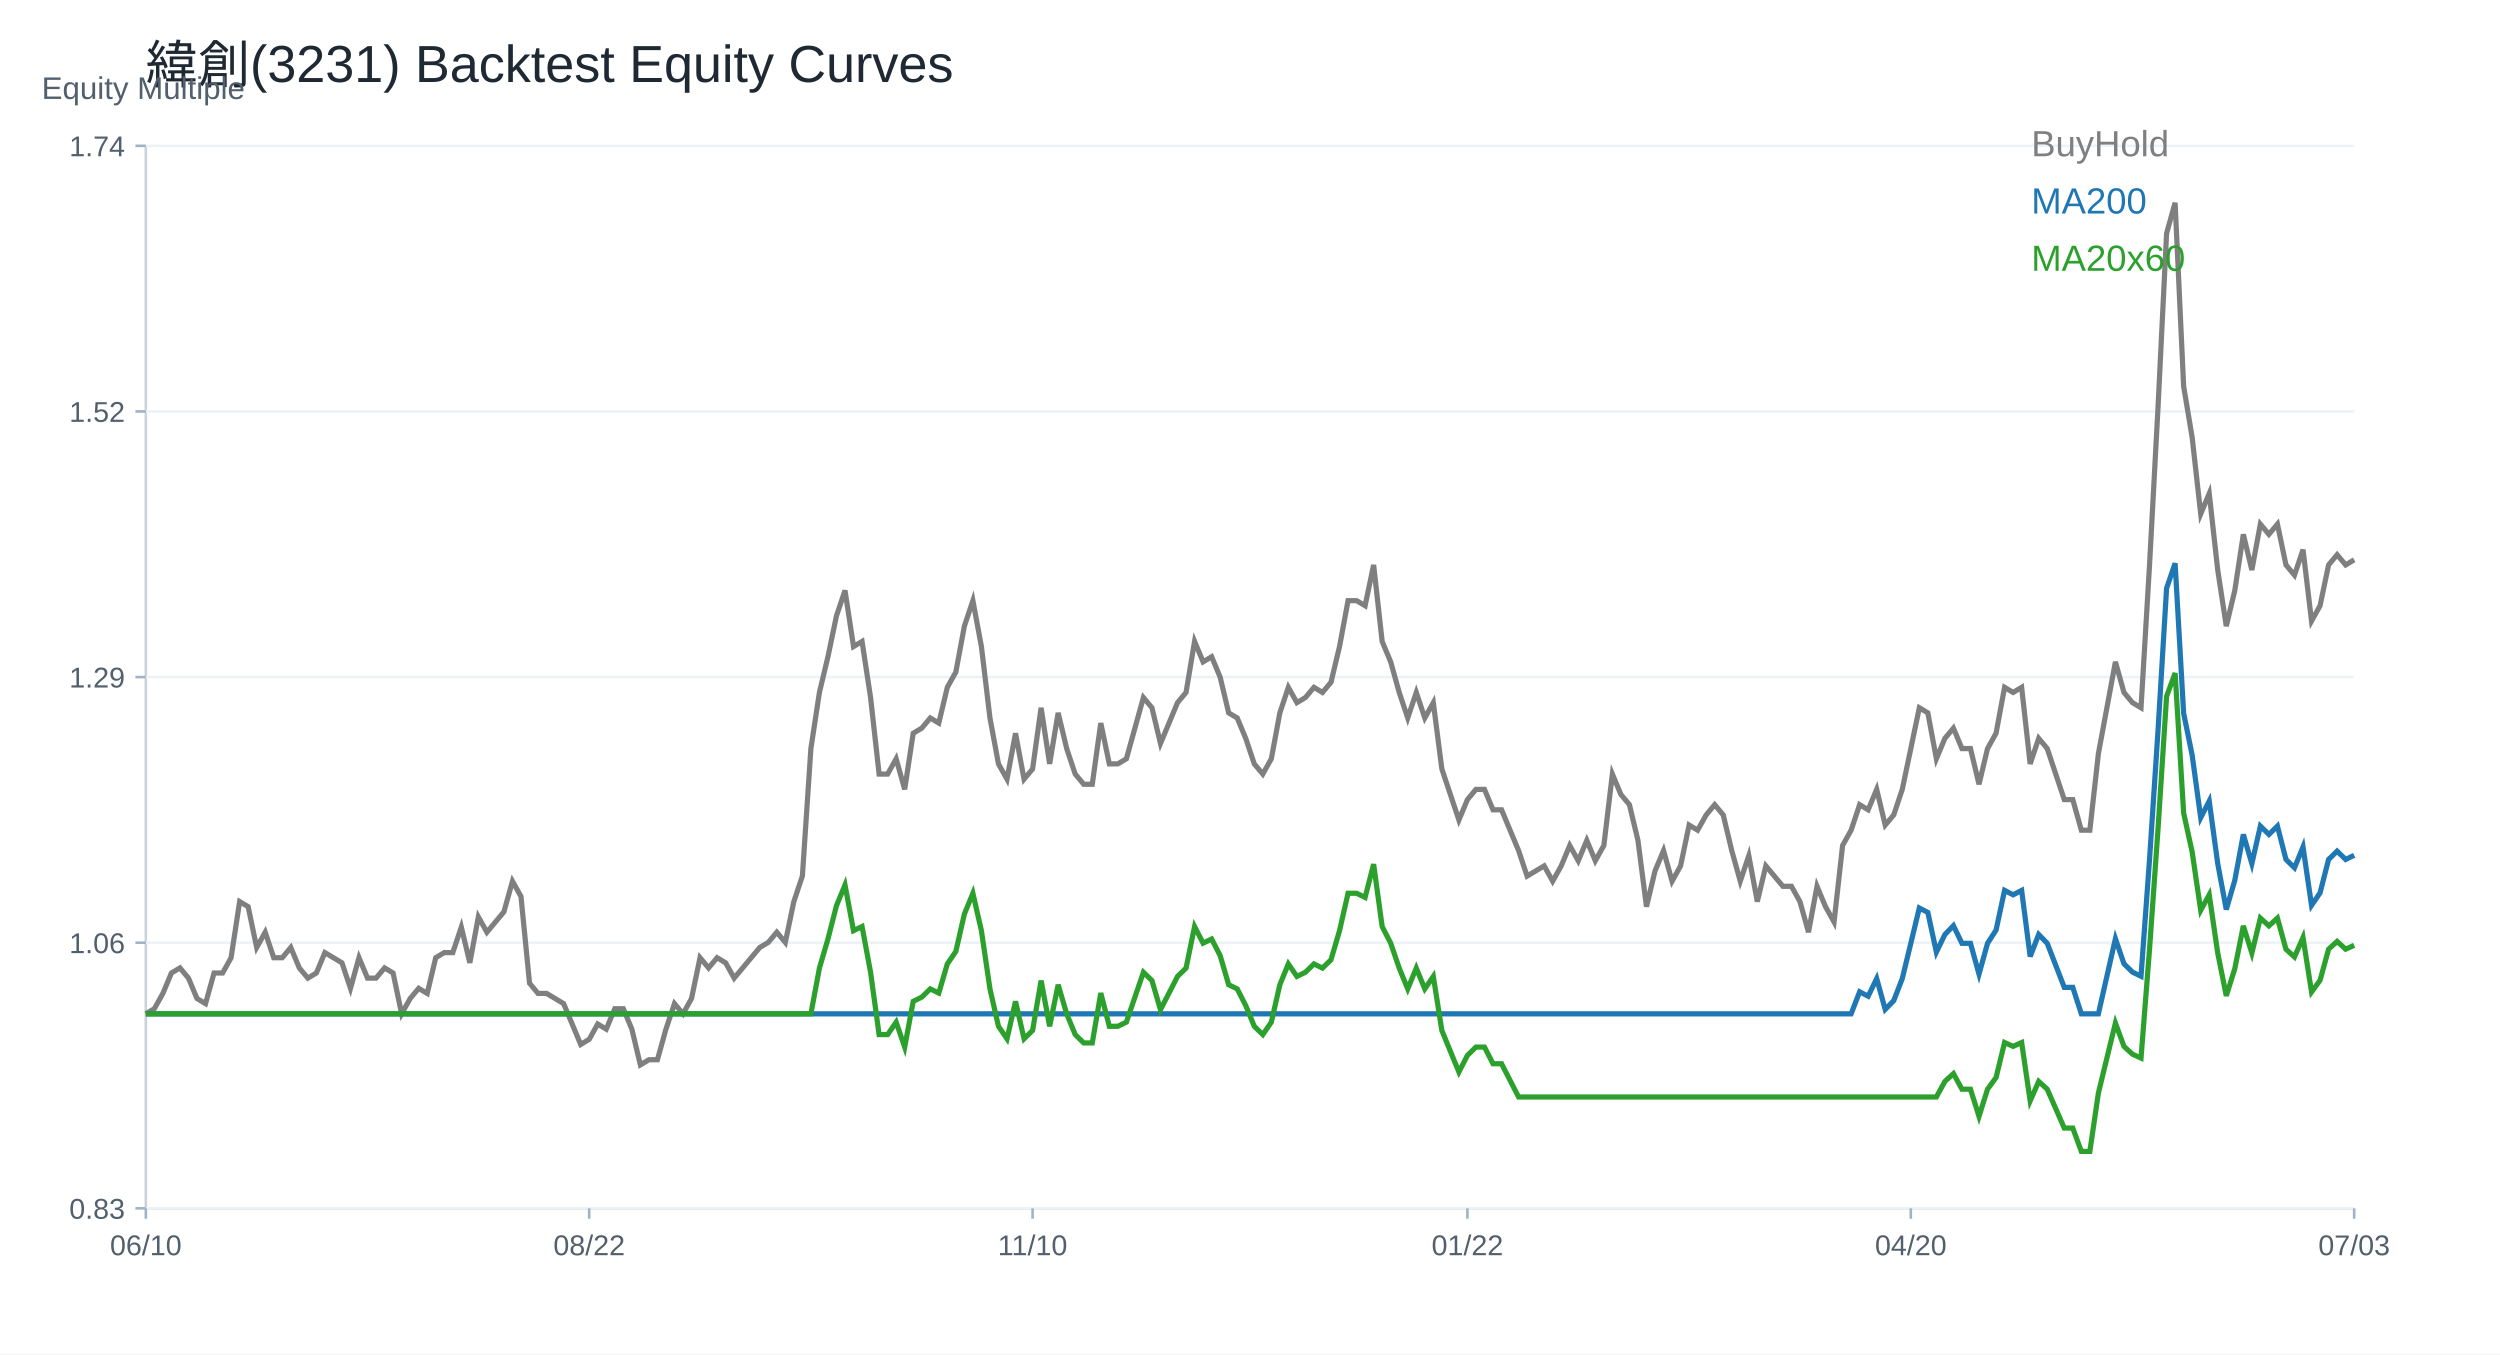
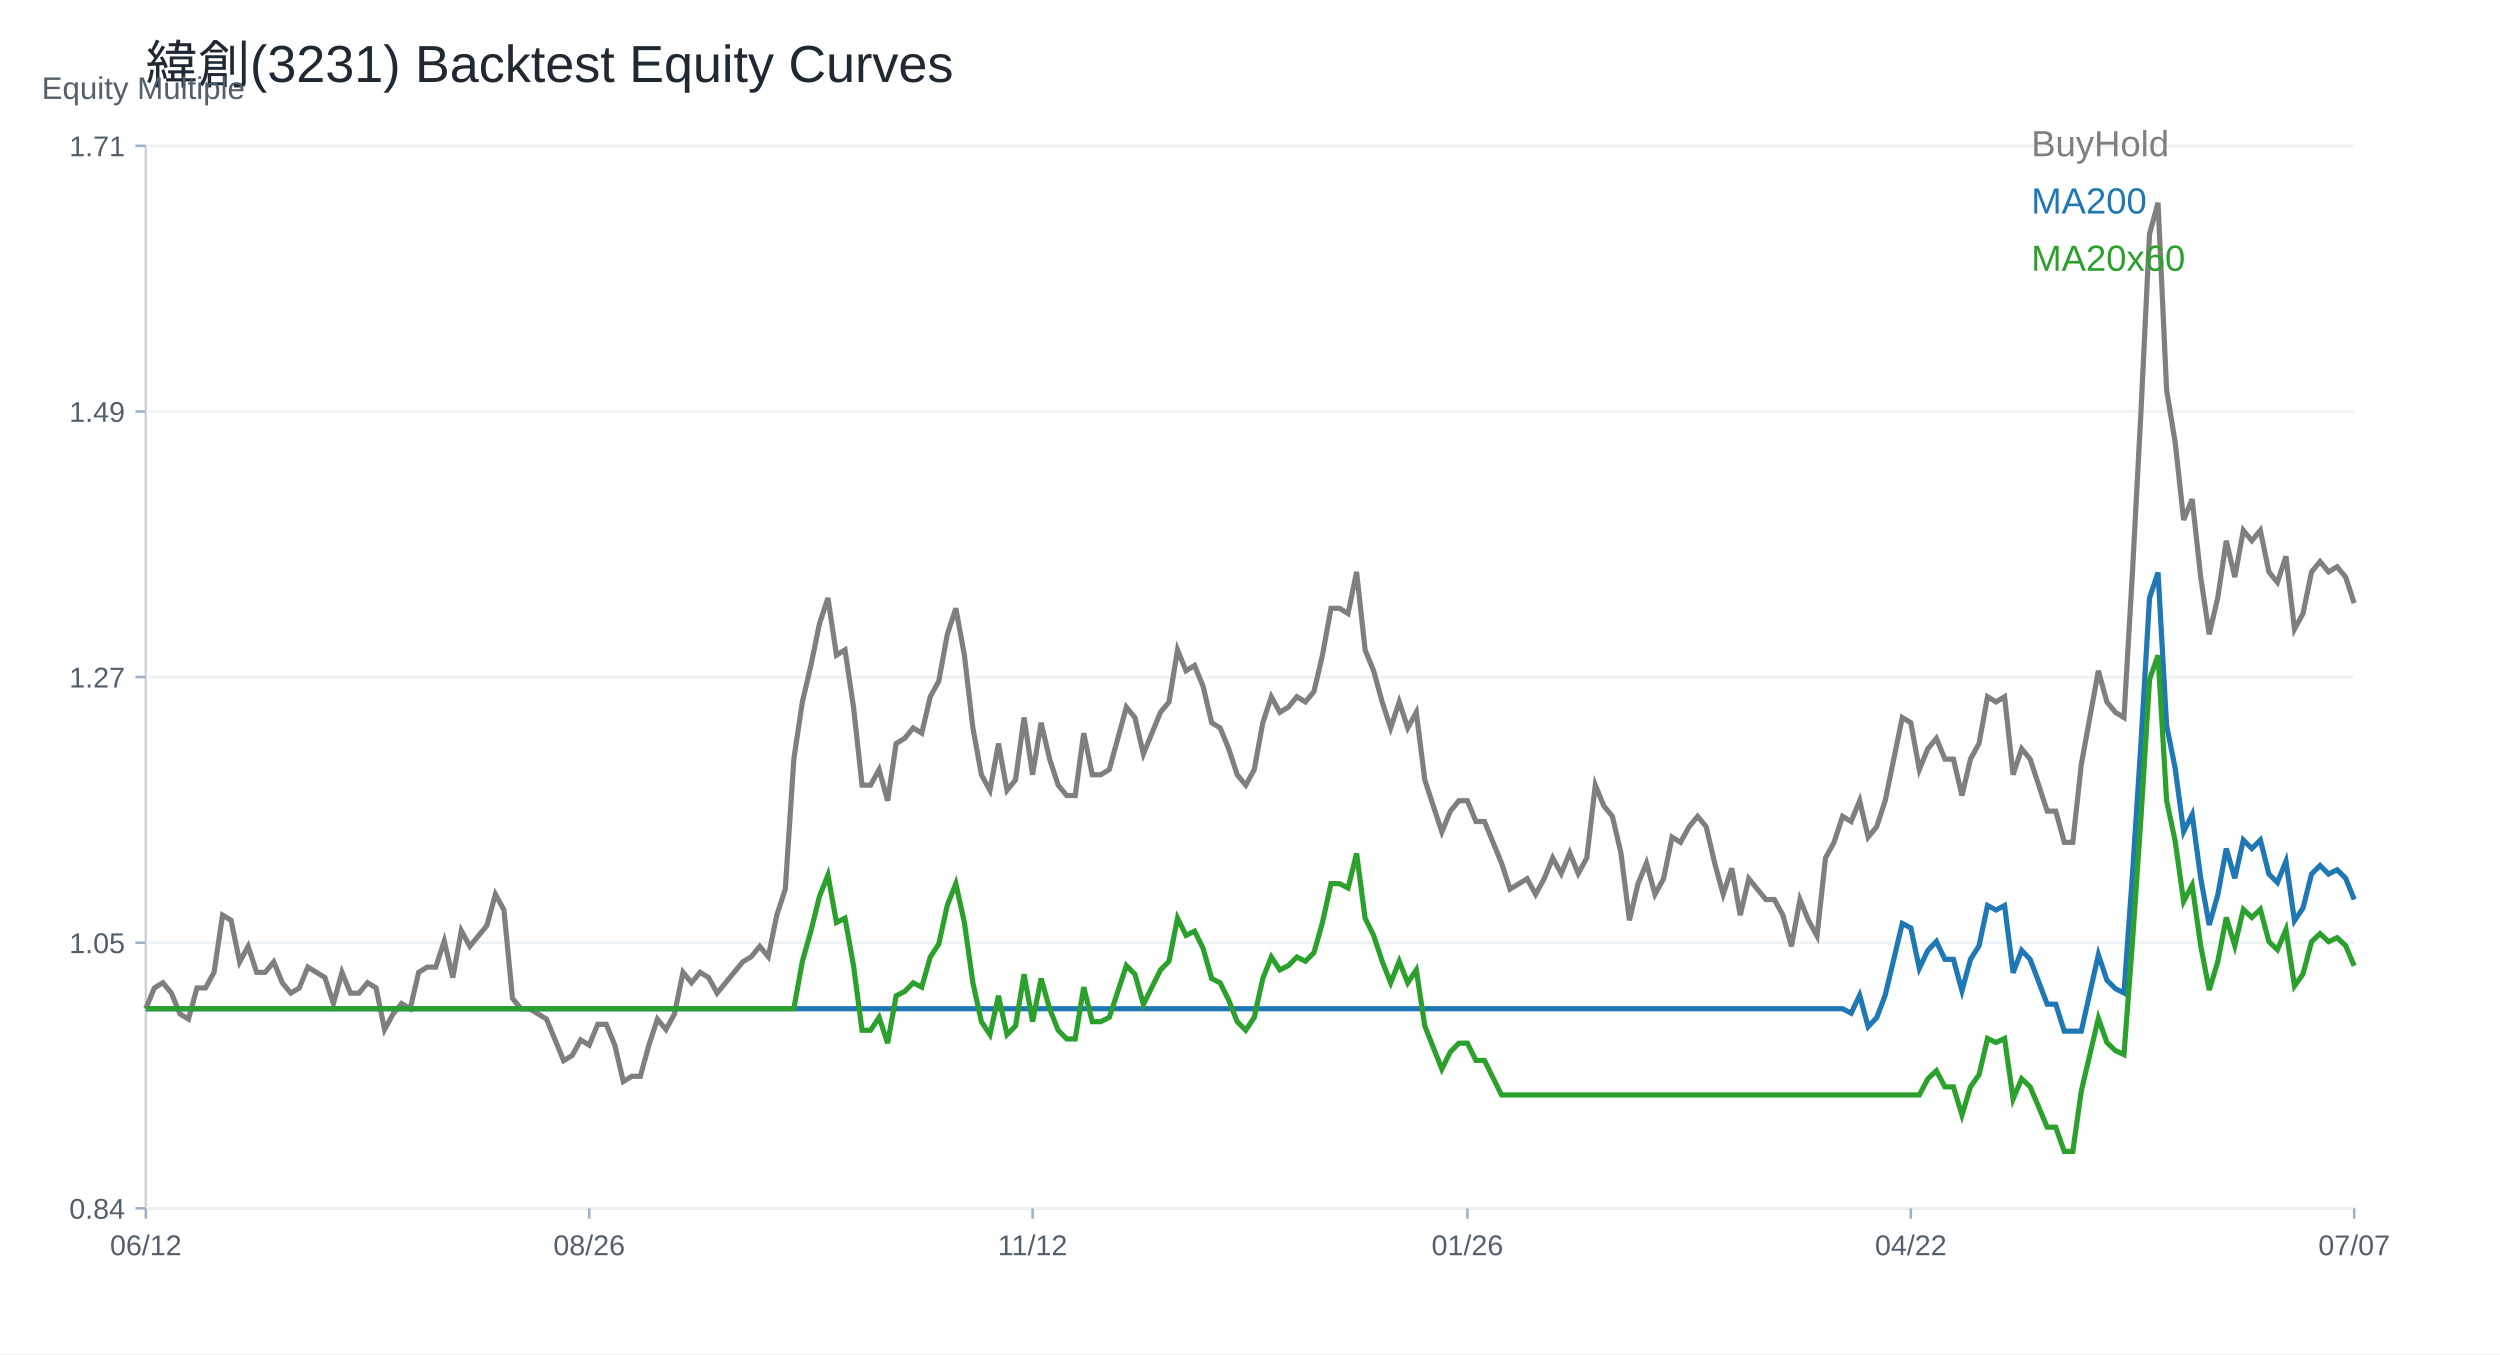
<svg xmlns="http://www.w3.org/2000/svg" width="960" height="520" viewBox="0 0 960 520">
  <rect width="100%" height="100%" fill="white" />
  <text x="56.00" y="32.00" font-size="20" font-family="Arial" fill="#1f2933" text-anchor="start">緯創(3231) Backtest Equity Curves</text>
  <line x1="56" y1="464" x2="904" y2="464" stroke="#cbd2d9" />
  <line x1="56" y1="56" x2="56" y2="464" stroke="#cbd2d9" />
  <text x="16.00" y="38.00" font-size="12" font-family="Arial" fill="#52606d" text-anchor="start">Equity Multiple</text>
  <line x1="56" y1="464.00" x2="904" y2="464.00" stroke="#edf2f7" />
  <line x1="52" y1="464.00" x2="56" y2="464.00" stroke="#9fb3c8" />
-   <text x="48.00" y="468.00" font-size="11" font-family="Arial" fill="#52606d" text-anchor="end">0.83</text>
+   <text x="48.00" y="468.00" font-size="11" font-family="Arial" fill="#52606d" text-anchor="end">0.84</text>
  <line x1="56" y1="362.00" x2="904" y2="362.00" stroke="#edf2f7" />
  <line x1="52" y1="362.00" x2="56" y2="362.00" stroke="#9fb3c8" />
-   <text x="48.00" y="366.00" font-size="11" font-family="Arial" fill="#52606d" text-anchor="end">1.06</text>
+   <text x="48.00" y="366.00" font-size="11" font-family="Arial" fill="#52606d" text-anchor="end">1.05</text>
  <line x1="56" y1="260.00" x2="904" y2="260.00" stroke="#edf2f7" />
  <line x1="52" y1="260.00" x2="56" y2="260.00" stroke="#9fb3c8" />
-   <text x="48.00" y="264.00" font-size="11" font-family="Arial" fill="#52606d" text-anchor="end">1.29</text>
+   <text x="48.00" y="264.00" font-size="11" font-family="Arial" fill="#52606d" text-anchor="end">1.27</text>
  <line x1="56" y1="158.00" x2="904" y2="158.00" stroke="#edf2f7" />
  <line x1="52" y1="158.00" x2="56" y2="158.00" stroke="#9fb3c8" />
-   <text x="48.00" y="162.00" font-size="11" font-family="Arial" fill="#52606d" text-anchor="end">1.52</text>
+   <text x="48.00" y="162.00" font-size="11" font-family="Arial" fill="#52606d" text-anchor="end">1.49</text>
  <line x1="56" y1="56.00" x2="904" y2="56.00" stroke="#edf2f7" />
  <line x1="52" y1="56.00" x2="56" y2="56.00" stroke="#9fb3c8" />
-   <text x="48.00" y="60.00" font-size="11" font-family="Arial" fill="#52606d" text-anchor="end">1.74</text>
+   <text x="48.00" y="60.00" font-size="11" font-family="Arial" fill="#52606d" text-anchor="end">1.71</text>
  <line x1="56.00" y1="464" x2="56.00" y2="468" stroke="#9fb3c8" />
-   <text x="56.00" y="482.00" font-size="11" font-family="Arial" fill="#52606d" text-anchor="middle">06/10</text>
+   <text x="56.00" y="482.00" font-size="11" font-family="Arial" fill="#52606d" text-anchor="middle">06/12</text>
  <line x1="226.25" y1="464" x2="226.25" y2="468" stroke="#9fb3c8" />
-   <text x="226.25" y="482.00" font-size="11" font-family="Arial" fill="#52606d" text-anchor="middle">08/22</text>
+   <text x="226.25" y="482.00" font-size="11" font-family="Arial" fill="#52606d" text-anchor="middle">08/26</text>
  <line x1="396.51" y1="464" x2="396.51" y2="468" stroke="#9fb3c8" />
-   <text x="396.51" y="482.00" font-size="11" font-family="Arial" fill="#52606d" text-anchor="middle">11/10</text>
+   <text x="396.51" y="482.00" font-size="11" font-family="Arial" fill="#52606d" text-anchor="middle">11/12</text>
  <line x1="563.49" y1="464" x2="563.49" y2="468" stroke="#9fb3c8" />
-   <text x="563.49" y="482.00" font-size="11" font-family="Arial" fill="#52606d" text-anchor="middle">01/22</text>
+   <text x="563.49" y="482.00" font-size="11" font-family="Arial" fill="#52606d" text-anchor="middle">01/26</text>
  <line x1="733.75" y1="464" x2="733.75" y2="468" stroke="#9fb3c8" />
-   <text x="733.75" y="482.00" font-size="11" font-family="Arial" fill="#52606d" text-anchor="middle">04/20</text>
+   <text x="733.75" y="482.00" font-size="11" font-family="Arial" fill="#52606d" text-anchor="middle">04/22</text>
  <line x1="904.00" y1="464" x2="904.00" y2="468" stroke="#9fb3c8" />
-   <text x="904.00" y="482.00" font-size="11" font-family="Arial" fill="#52606d" text-anchor="middle">07/03</text>
-   <polyline fill="none" stroke="#7f7f7f" stroke-width="2" points="56.00,389.31 59.27,387.35 62.55,381.47 65.82,373.64 69.10,371.68 72.37,375.60 75.64,383.43 78.92,385.39 82.19,373.64 85.47,373.64 88.74,367.76 92.02,346.22 95.29,348.17 98.56,363.84 101.84,357.97 105.11,367.76 108.39,367.76 111.66,363.84 114.93,371.68 118.21,375.60 121.48,373.64 124.76,365.80 128.03,367.76 131.31,369.72 134.58,379.52 137.85,367.76 141.13,375.60 144.40,375.60 147.68,371.68 150.95,373.64 154.22,389.31 157.50,383.43 160.77,379.52 164.05,381.47 167.32,367.76 170.59,365.80 173.87,365.80 177.14,356.01 180.42,369.72 183.69,352.09 186.97,357.97 190.24,354.05 193.51,350.13 196.79,338.38 200.06,344.26 203.34,377.56 206.61,381.47 209.88,381.47 213.16,383.43 216.43,385.39 219.71,393.23 222.98,401.06 226.25,399.10 229.53,393.23 232.80,395.19 236.08,387.35 239.35,387.35 242.63,395.19 245.90,408.90 249.17,406.94 252.45,406.94 255.72,395.19 259.00,385.39 262.27,389.31 265.54,383.43 268.82,367.76 272.09,371.68 275.37,367.76 278.64,369.72 281.92,375.60 285.19,371.68 288.46,367.76 291.74,363.84 295.01,361.89 298.29,357.97 301.56,361.89 304.83,346.22 308.11,336.42 311.38,287.45 314.66,265.90 317.93,252.19 321.20,236.52 324.48,226.73 327.75,248.27 331.03,246.32 334.30,267.86 337.58,297.24 340.85,297.24 344.12,291.37 347.40,303.12 350.67,281.57 353.95,279.62 357.22,275.70 360.49,277.66 363.77,263.94 367.04,258.07 370.32,240.44 373.59,230.65 376.86,248.27 380.14,275.70 383.41,293.33 386.69,299.20 389.96,281.57 393.24,299.20 396.51,295.29 399.78,271.78 403.06,293.33 406.33,273.74 409.61,287.45 412.88,297.24 416.15,301.16 419.43,301.16 422.70,277.66 425.98,293.33 429.25,293.33 432.53,291.37 435.80,279.62 439.07,267.86 442.35,271.78 445.62,285.49 448.90,277.66 452.17,269.82 455.44,265.90 458.72,246.32 461.99,254.15 465.27,252.19 468.54,260.03 471.81,273.74 475.09,275.70 478.36,283.53 481.64,293.33 484.91,297.24 488.19,291.37 491.46,273.74 494.73,263.94 498.01,269.82 501.28,267.86 504.56,263.94 507.83,265.90 511.10,261.99 514.38,248.27 517.65,230.65 520.93,230.65 524.20,232.60 527.47,216.93 530.75,246.32 534.02,254.15 537.30,265.90 540.57,275.70 543.85,265.90 547.12,275.70 550.39,269.82 553.67,295.29 556.94,305.08 560.22,314.87 563.49,307.04 566.76,303.12 570.04,303.12 573.31,310.96 576.59,310.96 579.86,318.79 583.14,326.63 586.41,336.42 589.68,334.46 592.96,332.50 596.23,338.38 599.51,332.50 602.78,324.67 606.05,330.54 609.33,322.71 612.60,330.54 615.88,324.67 619.15,297.24 622.42,305.08 625.70,309.00 628.97,322.71 632.25,348.17 635.52,334.46 638.80,326.63 642.07,338.38 645.34,332.50 648.62,316.83 651.89,318.79 655.17,312.92 658.44,309.00 661.71,312.92 664.99,326.63 668.26,338.38 671.54,328.59 674.81,346.22 678.08,332.50 681.36,336.42 684.63,340.34 687.91,340.34 691.18,346.22 694.46,357.97 697.73,340.34 701.00,348.17 704.28,354.05 707.55,324.67 710.83,318.79 714.10,309.00 717.37,310.96 720.65,303.12 723.92,316.83 727.20,312.92 730.47,303.12 733.75,287.45 737.02,271.78 740.29,273.74 743.57,291.37 746.84,283.53 750.12,279.62 753.39,287.45 756.66,287.45 759.94,301.16 763.21,287.45 766.49,281.57 769.76,263.94 773.03,265.90 776.31,263.94 779.58,293.33 782.86,283.53 786.13,287.45 789.41,297.24 792.68,307.04 795.95,307.04 799.23,318.79 802.50,318.79 805.78,289.41 809.05,271.78 812.32,254.15 815.60,265.90 818.87,269.82 822.15,271.78 825.42,216.93 828.69,156.21 831.97,89.61 835.24,77.86 838.52,148.37 841.79,167.96 845.07,197.35 848.34,189.51 851.61,218.89 854.89,240.44 858.16,226.73 861.44,205.18 864.71,218.89 867.98,201.26 871.26,205.18 874.53,201.26 877.81,216.93 881.08,220.85 884.36,211.06 887.63,238.48 890.90,232.60 894.18,216.93 897.45,213.02 900.73,216.93 904.00,214.97" />
+   <text x="904.00" y="482.00" font-size="11" font-family="Arial" fill="#52606d" text-anchor="middle">07/07</text>
+   <polyline fill="none" stroke="#7f7f7f" stroke-width="2" points="56.00,387.35 59.27,379.36 62.55,377.36 65.82,381.36 69.10,389.34 72.37,391.34 75.64,379.36 78.92,379.36 82.19,373.37 85.47,351.41 88.74,353.40 92.02,369.38 95.29,363.39 98.56,373.37 101.84,373.37 105.11,369.38 108.39,377.36 111.66,381.36 114.93,379.36 118.21,371.37 121.48,373.37 124.76,375.37 128.03,385.35 131.31,373.37 134.58,381.36 137.85,381.36 141.13,377.36 144.40,379.36 147.68,395.33 150.95,389.34 154.22,385.35 157.50,387.35 160.77,373.37 164.05,371.37 167.32,371.37 170.59,361.39 173.87,375.37 177.14,357.40 180.42,363.39 183.69,359.39 186.97,355.40 190.24,343.42 193.51,349.41 196.79,383.35 200.06,387.35 203.34,387.35 206.61,389.34 209.88,391.34 213.16,399.33 216.43,407.31 219.71,405.32 222.98,399.33 226.25,401.32 229.53,393.34 232.80,393.34 236.08,401.32 239.35,415.30 242.63,413.30 245.90,413.30 249.17,401.32 252.45,391.34 255.72,395.33 259.00,389.34 262.27,373.37 265.54,377.36 268.82,373.37 272.09,375.37 275.37,381.36 278.64,377.36 281.92,373.37 285.19,369.38 288.46,367.38 291.74,363.39 295.01,367.38 298.29,351.41 301.56,341.42 304.83,291.50 308.11,269.54 311.38,255.56 314.66,239.59 317.93,229.61 321.20,251.57 324.48,249.57 327.75,271.54 331.03,301.49 334.30,301.49 337.58,295.50 340.85,307.48 344.12,285.51 347.40,283.52 350.67,279.52 353.95,281.52 357.22,267.54 360.49,261.55 363.77,243.58 367.04,233.60 370.32,251.57 373.59,279.52 376.86,297.49 380.14,303.49 383.41,285.51 386.69,303.49 389.96,299.49 393.24,275.53 396.51,297.49 399.78,277.53 403.06,291.50 406.33,301.49 409.61,305.48 412.88,305.48 416.15,281.52 419.43,297.49 422.70,297.49 425.98,295.50 429.25,283.52 432.53,271.54 435.80,275.53 439.07,289.51 442.35,281.52 445.62,273.53 448.90,269.54 452.17,249.57 455.44,257.56 458.72,255.56 461.99,263.55 465.27,277.53 468.54,279.52 471.81,287.51 475.09,297.49 478.36,301.49 481.64,295.50 484.91,277.53 488.19,267.54 491.46,273.53 494.73,271.54 498.01,267.54 501.28,269.54 504.56,265.55 507.83,251.57 511.10,233.60 514.38,233.60 517.65,235.60 520.93,219.62 524.20,249.57 527.47,257.56 530.75,269.54 534.02,279.52 537.30,269.54 540.57,279.52 543.85,273.53 547.12,299.49 550.39,309.48 553.67,319.46 556.94,311.47 560.22,307.48 563.49,307.48 566.76,315.47 570.04,315.47 573.31,323.45 576.59,331.44 579.86,341.42 583.14,339.43 586.41,337.43 589.68,343.42 592.96,337.43 596.23,329.44 599.51,335.43 602.78,327.45 606.05,335.43 609.33,329.44 612.60,301.49 615.88,309.48 619.15,313.47 622.42,327.45 625.70,353.40 628.97,339.43 632.25,331.44 635.52,343.42 638.80,337.43 642.07,321.46 645.34,323.45 648.62,317.46 651.89,313.47 655.17,317.46 658.44,331.44 661.71,343.42 664.99,333.44 668.26,351.41 671.54,337.43 674.81,341.42 678.08,345.42 681.36,345.42 684.63,351.41 687.91,363.39 691.18,345.42 694.46,353.40 697.73,359.39 701.00,329.44 704.28,323.45 707.55,313.47 710.83,315.47 714.10,307.48 717.37,321.46 720.65,317.46 723.92,307.48 727.20,291.50 730.47,275.53 733.75,277.53 737.02,295.50 740.29,287.51 743.57,283.52 746.84,291.50 750.12,291.50 753.39,305.48 756.66,291.50 759.94,285.51 763.21,267.54 766.49,269.54 769.76,267.54 773.03,297.49 776.31,287.51 779.58,291.50 782.86,301.49 786.13,311.47 789.41,311.47 792.68,323.45 795.95,323.45 799.23,293.50 802.50,275.53 805.78,257.56 809.05,269.54 812.32,273.53 815.60,275.53 818.87,219.62 822.15,157.73 825.42,89.84 828.69,77.86 831.97,149.74 835.24,169.71 838.52,199.66 841.79,191.67 845.07,221.62 848.34,243.58 851.61,229.61 854.89,207.64 858.16,221.62 861.44,203.65 864.71,207.64 867.98,203.65 871.26,219.62 874.53,223.62 877.81,213.63 881.08,241.59 884.36,235.60 887.63,219.62 890.90,215.63 894.18,219.62 897.45,217.63 900.73,221.62 904.00,231.60" />
  <text x="780.00" y="60.00" font-size="14" font-family="Arial" fill="#7f7f7f" text-anchor="start">BuyHold</text>
-   <polyline fill="none" stroke="#1f77b4" stroke-width="2" points="56.00,389.31 59.27,389.31 62.55,389.31 65.82,389.31 69.10,389.31 72.37,389.31 75.64,389.31 78.92,389.31 82.19,389.31 85.47,389.31 88.74,389.31 92.02,389.31 95.29,389.31 98.56,389.31 101.84,389.31 105.11,389.31 108.39,389.31 111.66,389.31 114.93,389.31 118.21,389.31 121.48,389.31 124.76,389.31 128.03,389.31 131.31,389.31 134.58,389.31 137.85,389.31 141.13,389.31 144.40,389.31 147.68,389.31 150.95,389.31 154.22,389.31 157.50,389.31 160.77,389.31 164.05,389.31 167.32,389.31 170.59,389.31 173.87,389.31 177.14,389.31 180.42,389.31 183.69,389.31 186.97,389.31 190.24,389.31 193.51,389.31 196.79,389.31 200.06,389.31 203.34,389.31 206.61,389.31 209.88,389.31 213.16,389.31 216.43,389.31 219.71,389.31 222.98,389.31 226.25,389.31 229.53,389.31 232.80,389.31 236.08,389.31 239.35,389.31 242.63,389.31 245.90,389.31 249.17,389.31 252.45,389.31 255.72,389.31 259.00,389.31 262.27,389.31 265.54,389.31 268.82,389.31 272.09,389.31 275.37,389.31 278.64,389.31 281.92,389.31 285.19,389.31 288.46,389.31 291.74,389.31 295.01,389.31 298.29,389.31 301.56,389.31 304.83,389.31 308.11,389.31 311.38,389.31 314.66,389.31 317.93,389.31 321.20,389.31 324.48,389.31 327.75,389.31 331.03,389.31 334.30,389.31 337.58,389.31 340.85,389.31 344.12,389.31 347.40,389.31 350.67,389.31 353.95,389.31 357.22,389.31 360.49,389.31 363.77,389.31 367.04,389.31 370.32,389.31 373.59,389.31 376.86,389.31 380.14,389.31 383.41,389.31 386.69,389.31 389.96,389.31 393.24,389.31 396.51,389.31 399.78,389.31 403.06,389.31 406.33,389.31 409.61,389.31 412.88,389.31 416.15,389.31 419.43,389.31 422.70,389.31 425.98,389.31 429.25,389.31 432.53,389.31 435.80,389.31 439.07,389.31 442.35,389.31 445.62,389.31 448.90,389.31 452.17,389.31 455.44,389.31 458.72,389.31 461.99,389.31 465.27,389.31 468.54,389.31 471.81,389.31 475.09,389.31 478.36,389.31 481.64,389.31 484.91,389.31 488.19,389.31 491.46,389.31 494.73,389.31 498.01,389.31 501.28,389.31 504.56,389.31 507.83,389.31 511.10,389.31 514.38,389.31 517.65,389.31 520.93,389.31 524.20,389.31 527.47,389.31 530.75,389.31 534.02,389.31 537.30,389.31 540.57,389.31 543.85,389.31 547.12,389.31 550.39,389.31 553.67,389.31 556.94,389.31 560.22,389.31 563.49,389.31 566.76,389.31 570.04,389.31 573.31,389.31 576.59,389.31 579.86,389.31 583.14,389.31 586.41,389.31 589.68,389.31 592.96,389.31 596.23,389.31 599.51,389.31 602.78,389.31 606.05,389.31 609.33,389.31 612.60,389.31 615.88,389.31 619.15,389.31 622.42,389.31 625.70,389.31 628.97,389.31 632.25,389.31 635.52,389.31 638.80,389.31 642.07,389.31 645.34,389.31 648.62,389.31 651.89,389.31 655.17,389.31 658.44,389.31 661.71,389.31 664.99,389.31 668.26,389.31 671.54,389.31 674.81,389.31 678.08,389.31 681.36,389.31 684.63,389.31 687.91,389.31 691.18,389.31 694.46,389.31 697.73,389.31 701.00,389.31 704.28,389.31 707.55,389.31 710.83,389.31 714.10,380.85 717.37,382.54 720.65,375.77 723.92,387.62 727.20,384.23 730.47,375.77 733.75,362.23 737.02,348.68 740.29,350.38 743.57,365.61 746.84,358.84 750.12,355.46 753.39,362.23 756.66,362.23 759.94,374.07 763.21,362.23 766.49,357.15 769.76,341.91 773.03,343.61 776.31,341.91 779.58,367.30 782.86,358.84 786.13,362.23 789.41,370.69 792.68,379.15 795.95,379.15 799.23,389.31 802.50,389.31 805.78,389.31 809.05,374.89 812.32,360.47 815.60,370.08 818.87,373.29 822.15,374.89 825.42,330.03 828.69,280.37 831.97,225.90 835.24,216.29 838.52,273.96 841.79,289.98 845.07,314.01 848.34,307.61 851.61,331.64 854.89,349.26 858.16,338.04 861.44,320.42 864.71,331.64 867.98,317.22 871.26,320.42 874.53,317.22 877.81,330.03 881.08,333.24 884.36,325.23 887.63,347.66 890.90,342.85 894.18,330.03 897.45,326.83 900.73,330.03 904.00,328.43" />
+   <polyline fill="none" stroke="#1f77b4" stroke-width="2" points="56.00,387.35 59.27,387.35 62.55,387.35 65.82,387.35 69.10,387.35 72.37,387.35 75.64,387.35 78.92,387.35 82.19,387.35 85.47,387.35 88.74,387.35 92.02,387.35 95.29,387.35 98.56,387.35 101.84,387.35 105.11,387.35 108.39,387.35 111.66,387.35 114.93,387.35 118.21,387.35 121.48,387.35 124.76,387.35 128.03,387.35 131.31,387.35 134.58,387.35 137.85,387.35 141.13,387.35 144.40,387.35 147.68,387.35 150.95,387.35 154.22,387.35 157.50,387.35 160.77,387.35 164.05,387.35 167.32,387.35 170.59,387.35 173.87,387.35 177.14,387.35 180.42,387.35 183.69,387.35 186.97,387.35 190.24,387.35 193.51,387.35 196.79,387.35 200.06,387.35 203.34,387.35 206.61,387.35 209.88,387.35 213.16,387.35 216.43,387.35 219.71,387.35 222.98,387.35 226.25,387.35 229.53,387.35 232.80,387.35 236.08,387.35 239.35,387.35 242.63,387.35 245.90,387.35 249.17,387.35 252.45,387.35 255.72,387.35 259.00,387.35 262.27,387.35 265.54,387.35 268.82,387.35 272.09,387.35 275.37,387.35 278.64,387.35 281.92,387.35 285.19,387.35 288.46,387.35 291.74,387.35 295.01,387.35 298.29,387.35 301.56,387.35 304.83,387.35 308.11,387.35 311.38,387.35 314.66,387.35 317.93,387.35 321.20,387.35 324.48,387.35 327.75,387.35 331.03,387.35 334.30,387.35 337.58,387.35 340.85,387.35 344.12,387.35 347.40,387.35 350.67,387.35 353.95,387.35 357.22,387.35 360.49,387.35 363.77,387.35 367.04,387.35 370.32,387.35 373.59,387.35 376.86,387.35 380.14,387.35 383.41,387.35 386.69,387.35 389.96,387.35 393.24,387.35 396.51,387.35 399.78,387.35 403.06,387.35 406.33,387.35 409.61,387.35 412.88,387.35 416.15,387.35 419.43,387.35 422.70,387.35 425.98,387.35 429.25,387.35 432.53,387.35 435.80,387.35 439.07,387.35 442.35,387.35 445.62,387.35 448.90,387.35 452.17,387.35 455.44,387.35 458.72,387.35 461.99,387.35 465.27,387.35 468.54,387.35 471.81,387.35 475.09,387.35 478.36,387.35 481.64,387.35 484.91,387.35 488.19,387.35 491.46,387.35 494.73,387.35 498.01,387.35 501.28,387.35 504.56,387.35 507.83,387.35 511.10,387.35 514.38,387.35 517.65,387.35 520.93,387.35 524.20,387.35 527.47,387.35 530.75,387.35 534.02,387.35 537.30,387.35 540.57,387.35 543.85,387.35 547.12,387.35 550.39,387.35 553.67,387.35 556.94,387.35 560.22,387.35 563.49,387.35 566.76,387.35 570.04,387.35 573.31,387.35 576.59,387.35 579.86,387.35 583.14,387.35 586.41,387.35 589.68,387.35 592.96,387.35 596.23,387.35 599.51,387.35 602.78,387.35 606.05,387.35 609.33,387.35 612.60,387.35 615.88,387.35 619.15,387.35 622.42,387.35 625.70,387.35 628.97,387.35 632.25,387.35 635.52,387.35 638.80,387.35 642.07,387.35 645.34,387.35 648.62,387.35 651.89,387.35 655.17,387.35 658.44,387.35 661.71,387.35 664.99,387.35 668.26,387.35 671.54,387.35 674.81,387.35 678.08,387.35 681.36,387.35 684.63,387.35 687.91,387.35 691.18,387.35 694.46,387.35 697.73,387.35 701.00,387.35 704.28,387.35 707.55,387.35 710.83,389.07 714.10,382.18 717.37,394.24 720.65,390.79 723.92,382.18 727.20,368.39 730.47,354.61 733.75,356.33 737.02,371.84 740.29,364.95 743.57,361.50 746.84,368.39 750.12,368.39 753.39,380.45 756.66,368.39 759.94,363.22 763.21,347.72 766.49,349.44 769.76,347.72 773.03,373.56 776.31,364.95 779.58,368.39 782.86,377.01 786.13,385.62 789.41,385.62 792.68,395.96 795.95,395.96 799.23,395.96 802.50,381.29 805.78,366.61 809.05,376.39 812.32,379.65 815.60,381.29 818.87,335.62 822.15,285.07 825.42,229.62 828.69,219.84 831.97,278.55 835.24,294.85 838.52,319.32 841.79,312.79 845.07,337.25 848.34,355.19 851.61,343.78 854.89,325.84 858.16,337.25 861.44,322.58 864.71,325.84 867.98,322.58 871.26,335.62 874.53,338.89 877.81,330.73 881.08,353.56 884.36,348.67 887.63,335.62 890.90,332.36 894.18,335.62 897.45,333.99 900.73,337.25 904.00,345.41" />
  <text x="780.00" y="82.00" font-size="14" font-family="Arial" fill="#1f77b4" text-anchor="start">MA200</text>
-   <polyline fill="none" stroke="#2ca02c" stroke-width="2" points="56.00,389.31 59.27,389.31 62.55,389.31 65.82,389.31 69.10,389.31 72.37,389.31 75.64,389.31 78.92,389.31 82.19,389.31 85.47,389.31 88.74,389.31 92.02,389.31 95.29,389.31 98.56,389.31 101.84,389.31 105.11,389.31 108.39,389.31 111.66,389.31 114.93,389.31 118.21,389.31 121.48,389.31 124.76,389.31 128.03,389.31 131.31,389.31 134.58,389.31 137.85,389.31 141.13,389.31 144.40,389.31 147.68,389.31 150.95,389.31 154.22,389.31 157.50,389.31 160.77,389.31 164.05,389.31 167.32,389.31 170.59,389.31 173.87,389.31 177.14,389.31 180.42,389.31 183.69,389.31 186.97,389.31 190.24,389.31 193.51,389.31 196.79,389.31 200.06,389.31 203.34,389.31 206.61,389.31 209.88,389.31 213.16,389.31 216.43,389.31 219.71,389.31 222.98,389.31 226.25,389.31 229.53,389.31 232.80,389.31 236.08,389.31 239.35,389.31 242.63,389.31 245.90,389.31 249.17,389.31 252.45,389.31 255.72,389.31 259.00,389.31 262.27,389.31 265.54,389.31 268.82,389.31 272.09,389.31 275.37,389.31 278.64,389.31 281.92,389.31 285.19,389.31 288.46,389.31 291.74,389.31 295.01,389.31 298.29,389.31 301.56,389.31 304.83,389.31 308.11,389.31 311.38,389.31 314.66,371.75 317.93,360.58 321.20,347.80 324.48,339.82 327.75,357.38 331.03,355.79 334.30,373.35 337.58,397.29 340.85,397.29 344.12,392.50 347.40,402.08 350.67,384.52 353.95,382.92 357.22,379.73 360.49,381.33 363.77,370.15 367.04,365.36 370.32,351.00 373.59,343.02 376.86,357.38 380.14,379.73 383.41,394.10 386.69,398.89 389.96,384.52 393.24,398.89 396.51,395.69 399.78,376.54 403.06,394.10 406.33,378.14 409.61,389.31 412.88,397.29 416.15,400.48 419.43,400.48 422.70,381.33 425.98,394.10 429.25,394.10 432.53,392.50 435.80,382.92 439.07,373.35 442.35,376.54 445.62,387.71 448.90,381.33 452.17,374.94 455.44,371.75 458.72,355.79 461.99,362.17 465.27,360.58 468.54,366.96 471.81,378.14 475.09,379.73 478.36,386.12 481.64,394.10 484.91,397.29 488.19,392.50 491.46,378.14 494.73,370.15 498.01,374.94 501.28,373.35 504.56,370.15 507.83,371.75 511.10,368.56 514.38,357.38 517.65,343.02 520.93,343.02 524.20,344.61 527.47,331.84 530.75,355.79 534.02,362.17 537.30,371.75 540.57,379.73 543.85,371.75 547.12,379.73 550.39,374.94 553.67,395.69 556.94,403.68 560.22,411.66 563.49,405.27 566.76,402.08 570.04,402.08 573.31,408.47 576.59,408.47 579.86,414.85 583.14,421.24 586.41,421.24 589.68,421.24 592.96,421.24 596.23,421.24 599.51,421.24 602.78,421.24 606.05,421.24 609.33,421.24 612.60,421.24 615.88,421.24 619.15,421.24 622.42,421.24 625.70,421.24 628.97,421.24 632.25,421.24 635.52,421.24 638.80,421.24 642.07,421.24 645.34,421.24 648.62,421.24 651.89,421.24 655.17,421.24 658.44,421.24 661.71,421.24 664.99,421.24 668.26,421.24 671.54,421.24 674.81,421.24 678.08,421.24 681.36,421.24 684.63,421.24 687.91,421.24 691.18,421.24 694.46,421.24 697.73,421.24 701.00,421.24 704.28,421.24 707.55,421.24 710.83,421.24 714.10,421.24 717.37,421.24 720.65,421.24 723.92,421.24 727.20,421.24 730.47,421.24 733.75,421.24 737.02,421.24 740.29,421.24 743.57,421.24 746.84,415.26 750.12,412.28 753.39,418.25 756.66,418.25 759.94,428.70 763.21,418.25 766.49,413.77 769.76,400.33 773.03,401.82 776.31,400.33 779.58,422.73 782.86,415.26 786.13,418.25 789.41,425.72 792.68,433.18 795.95,433.18 799.23,442.14 802.50,442.14 805.78,419.74 809.05,406.30 812.32,392.86 815.60,401.82 818.87,404.81 822.15,406.30 825.42,364.49 828.69,318.20 831.97,267.42 835.24,258.46 838.52,312.22 841.79,327.16 845.07,349.56 848.34,343.58 851.61,365.98 854.89,382.41 858.16,371.96 861.44,355.53 864.71,365.98 867.98,352.54 871.26,355.53 874.53,352.54 877.81,364.49 881.08,367.48 884.36,360.01 887.63,380.92 890.90,376.44 894.18,364.49 897.45,361.50 900.73,364.49 904.00,363.00" />
+   <polyline fill="none" stroke="#2ca02c" stroke-width="2" points="56.00,387.35 59.27,387.35 62.55,387.35 65.82,387.35 69.10,387.35 72.37,387.35 75.64,387.35 78.92,387.35 82.19,387.35 85.47,387.35 88.74,387.35 92.02,387.35 95.29,387.35 98.56,387.35 101.84,387.35 105.11,387.35 108.39,387.35 111.66,387.35 114.93,387.35 118.21,387.35 121.48,387.35 124.76,387.35 128.03,387.35 131.31,387.35 134.58,387.35 137.85,387.35 141.13,387.35 144.40,387.35 147.68,387.35 150.95,387.35 154.22,387.35 157.50,387.35 160.77,387.35 164.05,387.35 167.32,387.35 170.59,387.35 173.87,387.35 177.14,387.35 180.42,387.35 183.69,387.35 186.97,387.35 190.24,387.35 193.51,387.35 196.79,387.35 200.06,387.35 203.34,387.35 206.61,387.35 209.88,387.35 213.16,387.35 216.43,387.35 219.71,387.35 222.98,387.35 226.25,387.35 229.53,387.35 232.80,387.35 236.08,387.35 239.35,387.35 242.63,387.35 245.90,387.35 249.17,387.35 252.45,387.35 255.72,387.35 259.00,387.35 262.27,387.35 265.54,387.35 268.82,387.35 272.09,387.35 275.37,387.35 278.64,387.35 281.92,387.35 285.19,387.35 288.46,387.35 291.74,387.35 295.01,387.35 298.29,387.35 301.56,387.35 304.83,387.35 308.11,369.13 311.38,357.55 314.66,344.30 317.93,336.02 321.20,354.23 324.48,352.58 327.75,370.79 331.03,395.62 334.30,395.62 337.58,390.66 340.85,400.59 344.12,382.38 347.40,380.72 350.67,377.41 353.95,379.07 357.22,367.48 360.49,362.51 363.77,347.61 367.04,339.33 370.32,354.23 373.59,377.41 376.86,392.31 380.14,397.28 383.41,382.38 386.69,397.28 389.96,393.97 393.24,374.10 396.51,392.31 399.78,375.76 403.06,387.35 406.33,395.62 409.61,398.94 412.88,398.94 416.15,379.07 419.43,392.31 422.70,392.31 425.98,390.66 429.25,380.72 432.53,370.79 435.80,374.10 439.07,385.69 442.35,379.07 445.62,372.45 448.90,369.13 452.17,352.58 455.44,359.20 458.72,357.55 461.99,364.17 465.27,375.76 468.54,377.41 471.81,384.04 475.09,392.31 478.36,395.62 481.64,390.66 484.91,375.76 488.19,367.48 491.46,372.45 494.73,370.79 498.01,367.48 501.28,369.13 504.56,365.82 507.83,354.23 511.10,339.33 514.38,339.33 517.65,340.99 520.93,327.74 524.20,352.58 527.47,359.20 530.75,369.13 534.02,377.41 537.30,369.13 540.57,377.41 543.85,372.45 547.12,393.97 550.39,402.25 553.67,410.53 556.94,403.90 560.22,400.59 563.49,400.59 566.76,407.21 570.04,407.21 573.31,413.84 576.59,420.46 579.86,420.46 583.14,420.46 586.41,420.46 589.68,420.46 592.96,420.46 596.23,420.46 599.51,420.46 602.78,420.46 606.05,420.46 609.33,420.46 612.60,420.46 615.88,420.46 619.15,420.46 622.42,420.46 625.70,420.46 628.97,420.46 632.25,420.46 635.52,420.46 638.80,420.46 642.07,420.46 645.34,420.46 648.62,420.46 651.89,420.46 655.17,420.46 658.44,420.46 661.71,420.46 664.99,420.46 668.26,420.46 671.54,420.46 674.81,420.46 678.08,420.46 681.36,420.46 684.63,420.46 687.91,420.46 691.18,420.46 694.46,420.46 697.73,420.46 701.00,420.46 704.28,420.46 707.55,420.46 710.83,420.46 714.10,420.46 717.37,420.46 720.65,420.46 723.92,420.46 727.20,420.46 730.47,420.46 733.75,420.46 737.02,420.46 740.29,414.26 743.57,411.17 746.84,417.36 750.12,417.36 753.39,428.20 756.66,417.36 759.94,412.72 763.21,398.78 766.49,400.32 769.76,398.78 773.03,422.01 776.31,414.26 779.58,417.36 782.86,425.11 786.13,432.85 789.41,432.85 792.68,442.14 795.95,442.14 799.23,418.91 802.50,404.97 805.78,391.03 809.05,400.32 812.32,403.42 815.60,404.97 818.87,361.60 822.15,313.59 825.42,260.93 828.69,251.64 831.97,307.40 835.24,322.88 838.52,346.12 841.79,339.92 845.07,363.15 848.34,380.19 851.61,369.35 854.89,352.31 858.16,363.15 861.44,349.21 864.71,352.31 867.98,349.21 871.26,361.60 874.53,364.70 877.81,356.96 881.08,378.64 884.36,373.99 887.63,361.60 890.90,358.51 894.18,361.60 897.45,360.06 900.73,363.15 904.00,370.90" />
  <text x="780.00" y="104.00" font-size="14" font-family="Arial" fill="#2ca02c" text-anchor="start">MA20x60</text>
</svg>
